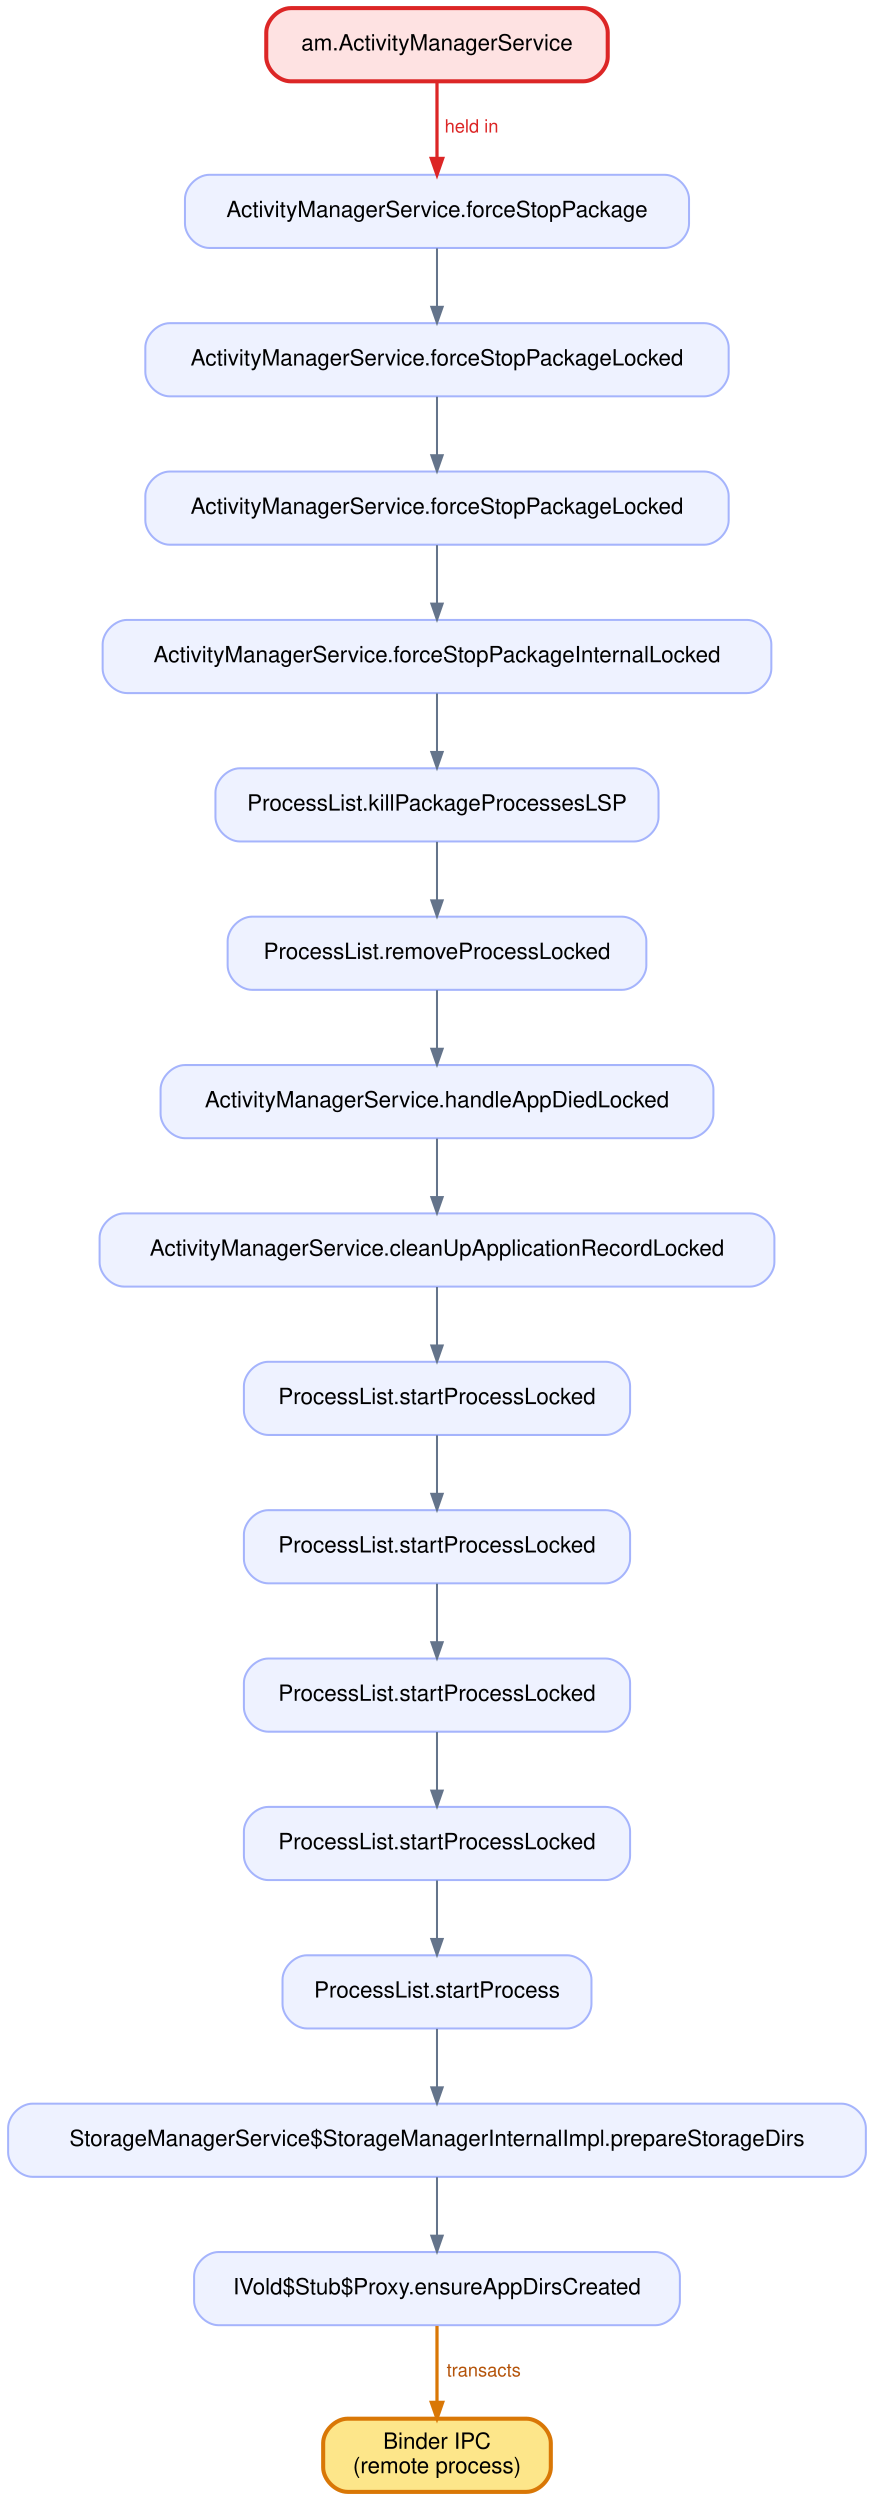
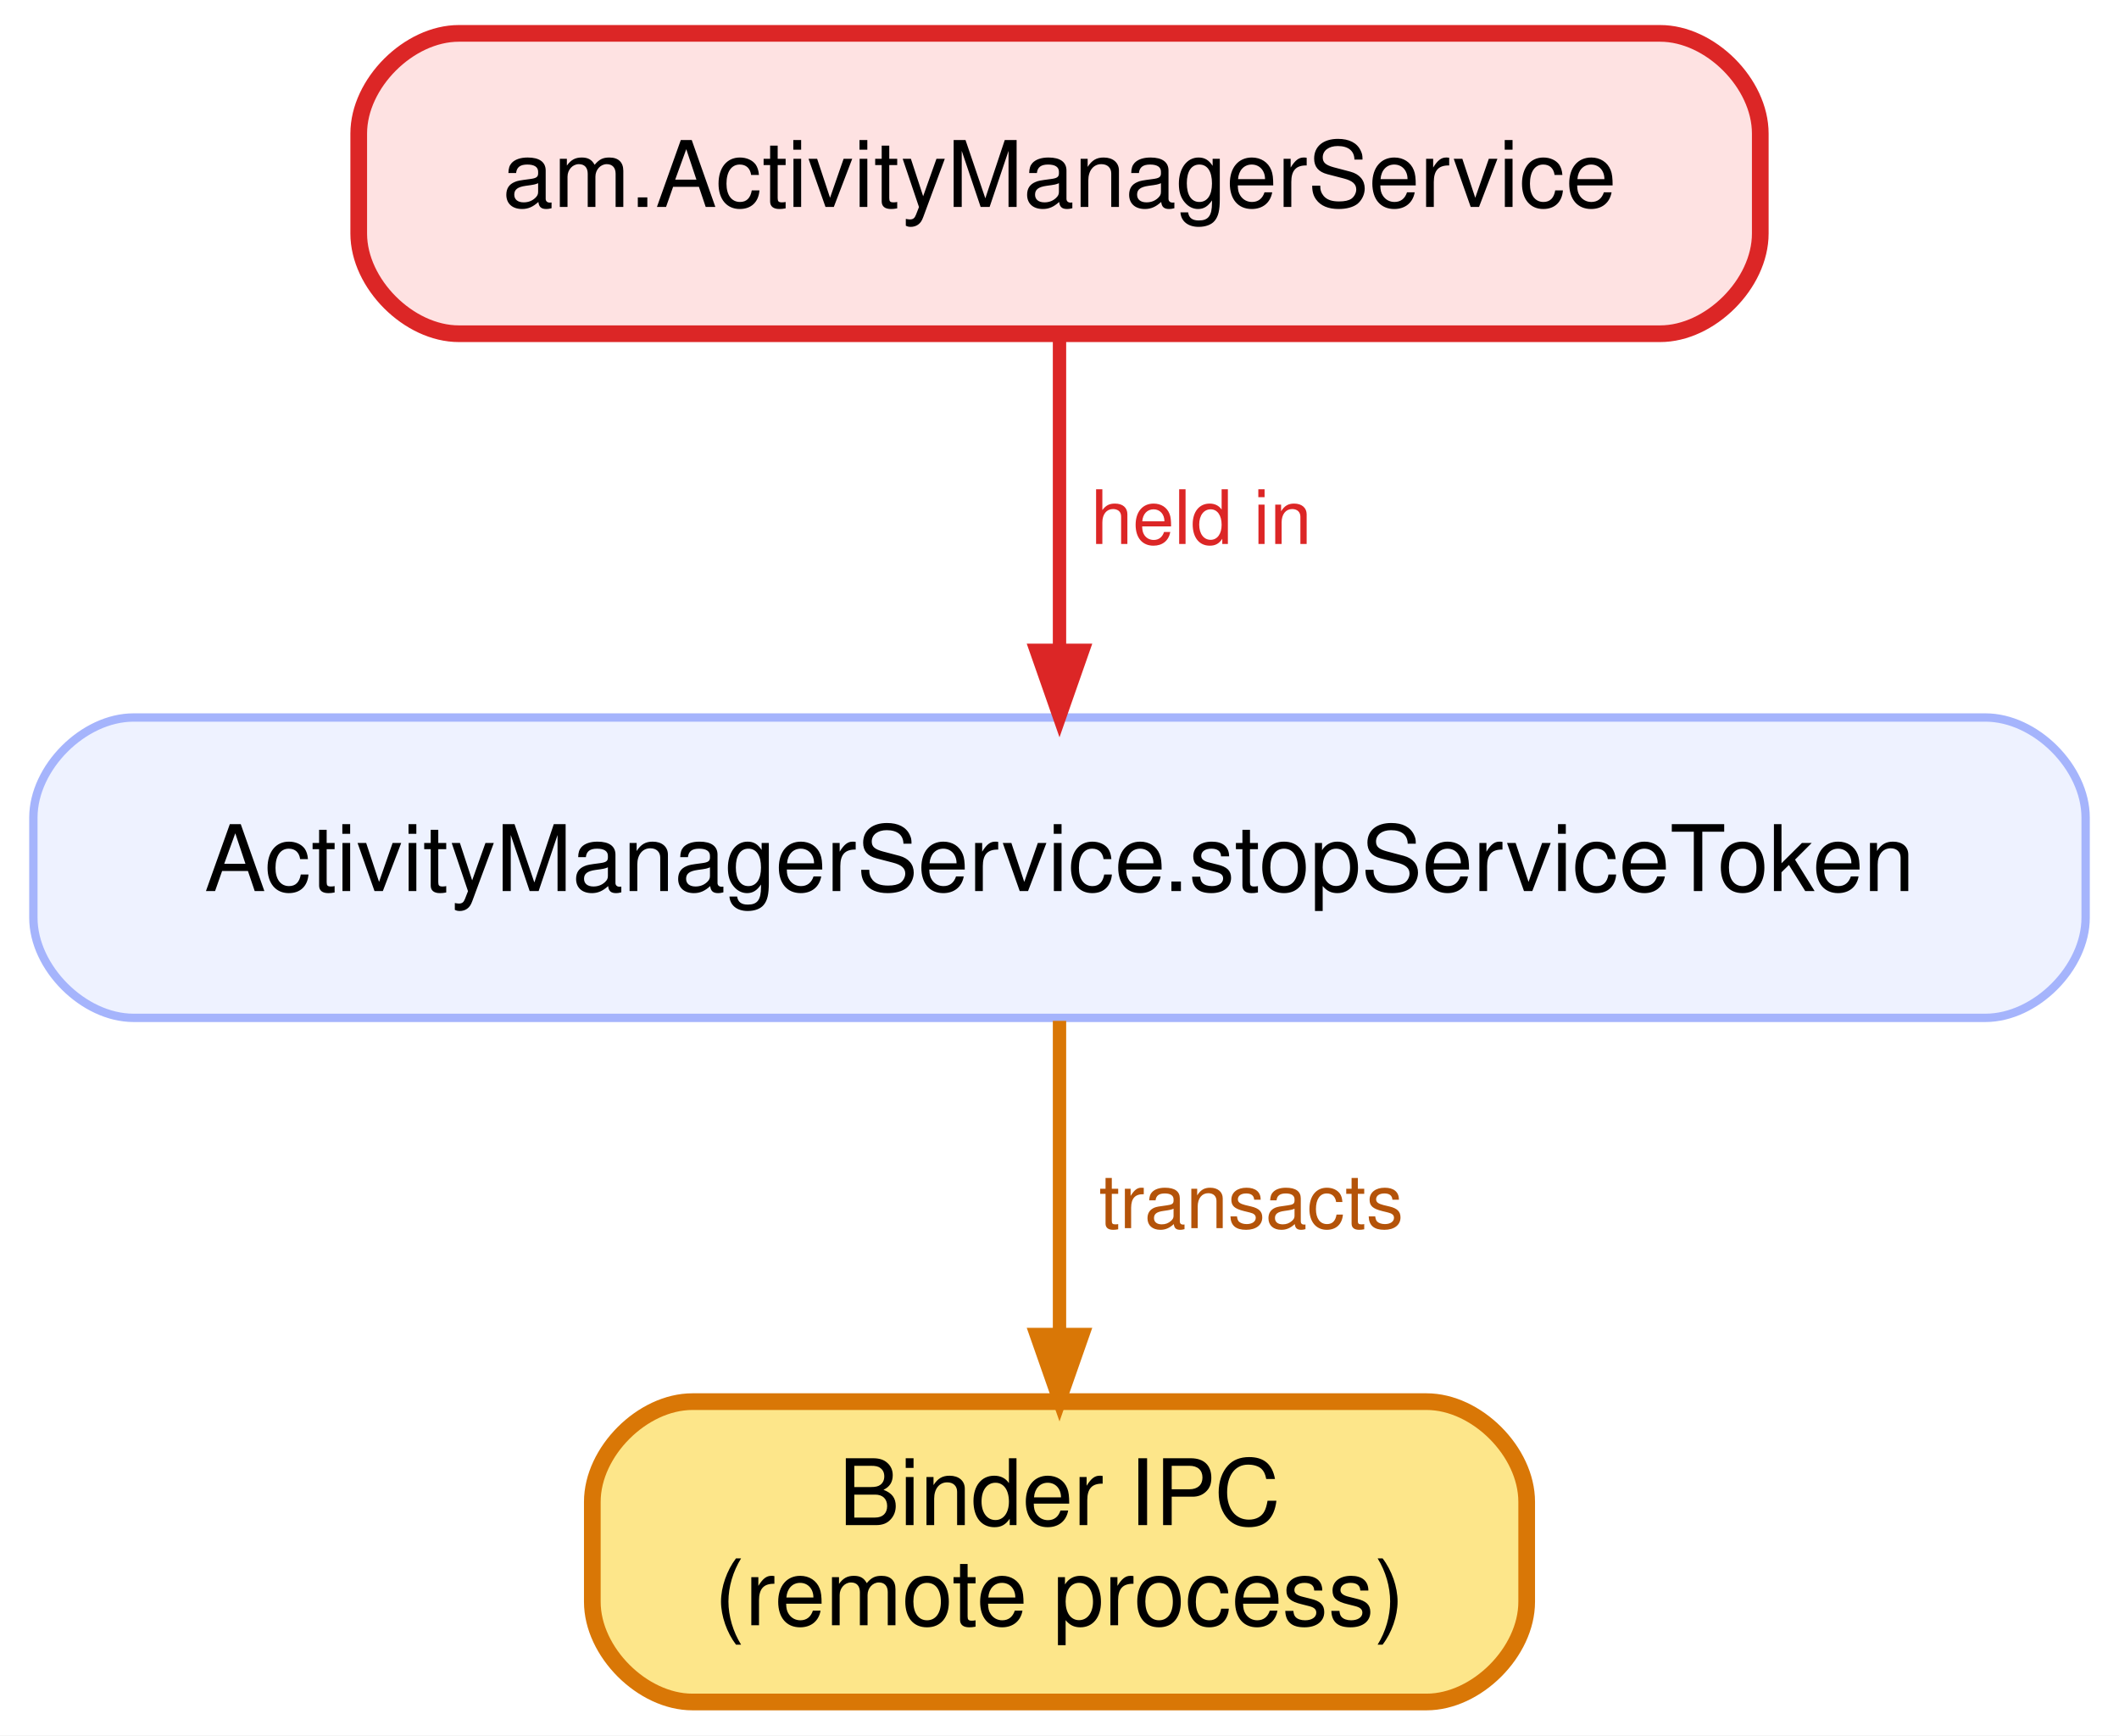
- <svg xmlns="http://www.w3.org/2000/svg" width="430pt" height="1230pt" viewBox="0.00 0.00 430.00 1230.00">
-   <g id="graph0" class="graph" transform="scale(1 1) rotate(0) translate(4 1226)">
-     <polygon fill="white" stroke="transparent" points="-4,4 -4,-1226 426,-1226 426,4 -4,4" />
+ <svg xmlns="http://www.w3.org/2000/svg" width="254pt" height="208pt" viewBox="0.00 0.00 254.00 208.00">
+   <g id="graph0" class="graph" transform="scale(1 1) rotate(0) translate(4 204)">
+     <polygon fill="white" stroke="transparent" points="-4,4 -4,-204 250,-204 250,4 -4,4" />
    <g id="node1" class="node">
-       <path fill="#eef2ff" stroke="#a5b4fc" d="M323,-1140C323,-1140 99,-1140 99,-1140 93,-1140 87,-1134 87,-1128 87,-1128 87,-1116 87,-1116 87,-1110 93,-1104 99,-1104 99,-1104 323,-1104 323,-1104 329,-1104 335,-1110 335,-1116 335,-1116 335,-1128 335,-1128 335,-1134 329,-1140 323,-1140" />
-       <text text-anchor="middle" x="211" y="-1119.2" font-family="Helvetica,sans-Serif" font-size="11.00">ActivityManagerService.forceStopPackage</text>
+       <path fill="#eef2ff" stroke="#a5b4fc" d="M234,-118C234,-118 12,-118 12,-118 6,-118 0,-112 0,-106 0,-106 0,-94 0,-94 0,-88 6,-82 12,-82 12,-82 234,-82 234,-82 240,-82 246,-88 246,-94 246,-94 246,-106 246,-106 246,-112 240,-118 234,-118" />
+       <text text-anchor="middle" x="123" y="-97.2" font-family="Helvetica,sans-Serif" font-size="11.00">ActivityManagerService.stopServiceToken</text>
    </g>
    <g id="node2" class="node">
-       <path fill="#eef2ff" stroke="#a5b4fc" d="M342.5,-1067C342.5,-1067 79.5,-1067 79.5,-1067 73.5,-1067 67.5,-1061 67.5,-1055 67.5,-1055 67.5,-1043 67.5,-1043 67.5,-1037 73.5,-1031 79.5,-1031 79.5,-1031 342.5,-1031 342.5,-1031 348.5,-1031 354.5,-1037 354.5,-1043 354.5,-1043 354.5,-1055 354.5,-1055 354.5,-1061 348.5,-1067 342.5,-1067" />
-       <text text-anchor="middle" x="211" y="-1046.2" font-family="Helvetica,sans-Serif" font-size="11.00">ActivityManagerService.forceStopPackageLocked</text>
+       <path fill="#fde68a" stroke="#d97706" stroke-width="2" d="M167,-36C167,-36 79,-36 79,-36 73,-36 67,-30 67,-24 67,-24 67,-12 67,-12 67,-6 73,0 79,0 79,0 167,0 167,0 173,0 179,-6 179,-12 179,-12 179,-24 179,-24 179,-30 173,-36 167,-36" />
+       <text text-anchor="middle" x="123" y="-21.2" font-family="Helvetica,sans-Serif" font-size="11.00">Binder IPC</text>
+       <text text-anchor="middle" x="123" y="-9.2" font-family="Helvetica,sans-Serif" font-size="11.00">(remote process)</text>
    </g>
    <g id="edge2" class="edge">
-       <path fill="none" stroke="#64748b" d="M211,-1103.81C211,-1095.18 211,-1084.56 211,-1075.03" />
-       <polygon fill="#64748b" stroke="#64748b" points="213.8,-1075.03 211,-1067.03 208.2,-1075.03 213.8,-1075.03" />
+       <path fill="none" stroke="#d97706" stroke-width="1.6" d="M123,-81.64C123,-70.66 123,-56.29 123,-44.09" />
+       <polygon fill="#d97706" stroke="#d97706" stroke-width="1.6" points="125.8,-44.05 123,-36.05 120.2,-44.05 125.8,-44.05" />
+       <text text-anchor="middle" x="146" y="-56.8" font-family="Helvetica,sans-Serif" font-size="9.00" fill="#b45309"> transacts</text>
    </g>
    <g id="node3" class="node">
-       <path fill="#eef2ff" stroke="#a5b4fc" d="M342.5,-994C342.5,-994 79.5,-994 79.5,-994 73.5,-994 67.5,-988 67.5,-982 67.5,-982 67.5,-970 67.5,-970 67.5,-964 73.5,-958 79.5,-958 79.5,-958 342.5,-958 342.5,-958 348.5,-958 354.5,-964 354.5,-970 354.5,-970 354.5,-982 354.5,-982 354.5,-988 348.5,-994 342.5,-994" />
-       <text text-anchor="middle" x="211" y="-973.2" font-family="Helvetica,sans-Serif" font-size="11.00">ActivityManagerService.forceStopPackageLocked</text>
-     </g>
-     <g id="edge3" class="edge">
-       <path fill="none" stroke="#64748b" d="M211,-1030.81C211,-1022.18 211,-1011.56 211,-1002.03" />
-       <polygon fill="#64748b" stroke="#64748b" points="213.8,-1002.03 211,-994.03 208.2,-1002.03 213.8,-1002.03" />
-     </g>
-     <g id="node4" class="node">
-       <path fill="#eef2ff" stroke="#a5b4fc" d="M363.5,-921C363.5,-921 58.5,-921 58.5,-921 52.5,-921 46.5,-915 46.5,-909 46.5,-909 46.5,-897 46.5,-897 46.5,-891 52.5,-885 58.5,-885 58.5,-885 363.5,-885 363.5,-885 369.5,-885 375.5,-891 375.5,-897 375.5,-897 375.5,-909 375.5,-909 375.5,-915 369.5,-921 363.5,-921" />
-       <text text-anchor="middle" x="211" y="-900.2" font-family="Helvetica,sans-Serif" font-size="11.00">ActivityManagerService.forceStopPackageInternalLocked</text>
-     </g>
-     <g id="edge4" class="edge">
-       <path fill="none" stroke="#64748b" d="M211,-957.81C211,-949.18 211,-938.56 211,-929.03" />
-       <polygon fill="#64748b" stroke="#64748b" points="213.8,-929.03 211,-921.03 208.2,-929.03 213.8,-929.03" />
-     </g>
-     <g id="node5" class="node">
-       <path fill="#eef2ff" stroke="#a5b4fc" d="M308,-848C308,-848 114,-848 114,-848 108,-848 102,-842 102,-836 102,-836 102,-824 102,-824 102,-818 108,-812 114,-812 114,-812 308,-812 308,-812 314,-812 320,-818 320,-824 320,-824 320,-836 320,-836 320,-842 314,-848 308,-848" />
-       <text text-anchor="middle" x="211" y="-827.2" font-family="Helvetica,sans-Serif" font-size="11.00">ProcessList.killPackageProcessesLSP</text>
-     </g>
-     <g id="edge5" class="edge">
-       <path fill="none" stroke="#64748b" d="M211,-884.81C211,-876.18 211,-865.56 211,-856.03" />
-       <polygon fill="#64748b" stroke="#64748b" points="213.8,-856.03 211,-848.03 208.2,-856.03 213.8,-856.03" />
-     </g>
-     <g id="node6" class="node">
-       <path fill="#eef2ff" stroke="#a5b4fc" d="M302,-775C302,-775 120,-775 120,-775 114,-775 108,-769 108,-763 108,-763 108,-751 108,-751 108,-745 114,-739 120,-739 120,-739 302,-739 302,-739 308,-739 314,-745 314,-751 314,-751 314,-763 314,-763 314,-769 308,-775 302,-775" />
-       <text text-anchor="middle" x="211" y="-754.2" font-family="Helvetica,sans-Serif" font-size="11.00">ProcessList.removeProcessLocked</text>
-     </g>
-     <g id="edge6" class="edge">
-       <path fill="none" stroke="#64748b" d="M211,-811.81C211,-803.18 211,-792.56 211,-783.03" />
-       <polygon fill="#64748b" stroke="#64748b" points="213.8,-783.03 211,-775.03 208.2,-783.03 213.8,-783.03" />
-     </g>
-     <g id="node7" class="node">
-       <path fill="#eef2ff" stroke="#a5b4fc" d="M335,-702C335,-702 87,-702 87,-702 81,-702 75,-696 75,-690 75,-690 75,-678 75,-678 75,-672 81,-666 87,-666 87,-666 335,-666 335,-666 341,-666 347,-672 347,-678 347,-678 347,-690 347,-690 347,-696 341,-702 335,-702" />
-       <text text-anchor="middle" x="211" y="-681.2" font-family="Helvetica,sans-Serif" font-size="11.00">ActivityManagerService.handleAppDiedLocked</text>
-     </g>
-     <g id="edge7" class="edge">
-       <path fill="none" stroke="#64748b" d="M211,-738.81C211,-730.18 211,-719.56 211,-710.03" />
-       <polygon fill="#64748b" stroke="#64748b" points="213.8,-710.03 211,-702.03 208.2,-710.03 213.8,-710.03" />
-     </g>
-     <g id="node8" class="node">
-       <path fill="#eef2ff" stroke="#a5b4fc" d="M365,-629C365,-629 57,-629 57,-629 51,-629 45,-623 45,-617 45,-617 45,-605 45,-605 45,-599 51,-593 57,-593 57,-593 365,-593 365,-593 371,-593 377,-599 377,-605 377,-605 377,-617 377,-617 377,-623 371,-629 365,-629" />
-       <text text-anchor="middle" x="211" y="-608.2" font-family="Helvetica,sans-Serif" font-size="11.00">ActivityManagerService.cleanUpApplicationRecordLocked</text>
-     </g>
-     <g id="edge8" class="edge">
-       <path fill="none" stroke="#64748b" d="M211,-665.81C211,-657.18 211,-646.56 211,-637.03" />
-       <polygon fill="#64748b" stroke="#64748b" points="213.8,-637.03 211,-629.03 208.2,-637.03 213.8,-637.03" />
-     </g>
-     <g id="node9" class="node">
-       <path fill="#eef2ff" stroke="#a5b4fc" d="M294,-556C294,-556 128,-556 128,-556 122,-556 116,-550 116,-544 116,-544 116,-532 116,-532 116,-526 122,-520 128,-520 128,-520 294,-520 294,-520 300,-520 306,-526 306,-532 306,-532 306,-544 306,-544 306,-550 300,-556 294,-556" />
-       <text text-anchor="middle" x="211" y="-535.2" font-family="Helvetica,sans-Serif" font-size="11.00">ProcessList.startProcessLocked</text>
-     </g>
-     <g id="edge9" class="edge">
-       <path fill="none" stroke="#64748b" d="M211,-592.81C211,-584.18 211,-573.56 211,-564.03" />
-       <polygon fill="#64748b" stroke="#64748b" points="213.8,-564.03 211,-556.03 208.2,-564.03 213.8,-564.03" />
-     </g>
-     <g id="node10" class="node">
-       <path fill="#eef2ff" stroke="#a5b4fc" d="M294,-483C294,-483 128,-483 128,-483 122,-483 116,-477 116,-471 116,-471 116,-459 116,-459 116,-453 122,-447 128,-447 128,-447 294,-447 294,-447 300,-447 306,-453 306,-459 306,-459 306,-471 306,-471 306,-477 300,-483 294,-483" />
-       <text text-anchor="middle" x="211" y="-462.2" font-family="Helvetica,sans-Serif" font-size="11.00">ProcessList.startProcessLocked</text>
-     </g>
-     <g id="edge10" class="edge">
-       <path fill="none" stroke="#64748b" d="M211,-519.81C211,-511.18 211,-500.56 211,-491.03" />
-       <polygon fill="#64748b" stroke="#64748b" points="213.8,-491.03 211,-483.03 208.2,-491.03 213.8,-491.03" />
-     </g>
-     <g id="node11" class="node">
-       <path fill="#eef2ff" stroke="#a5b4fc" d="M294,-410C294,-410 128,-410 128,-410 122,-410 116,-404 116,-398 116,-398 116,-386 116,-386 116,-380 122,-374 128,-374 128,-374 294,-374 294,-374 300,-374 306,-380 306,-386 306,-386 306,-398 306,-398 306,-404 300,-410 294,-410" />
-       <text text-anchor="middle" x="211" y="-389.2" font-family="Helvetica,sans-Serif" font-size="11.00">ProcessList.startProcessLocked</text>
-     </g>
-     <g id="edge11" class="edge">
-       <path fill="none" stroke="#64748b" d="M211,-446.81C211,-438.18 211,-427.56 211,-418.03" />
-       <polygon fill="#64748b" stroke="#64748b" points="213.8,-418.03 211,-410.03 208.2,-418.03 213.8,-418.03" />
-     </g>
-     <g id="node12" class="node">
-       <path fill="#eef2ff" stroke="#a5b4fc" d="M294,-337C294,-337 128,-337 128,-337 122,-337 116,-331 116,-325 116,-325 116,-313 116,-313 116,-307 122,-301 128,-301 128,-301 294,-301 294,-301 300,-301 306,-307 306,-313 306,-313 306,-325 306,-325 306,-331 300,-337 294,-337" />
-       <text text-anchor="middle" x="211" y="-316.2" font-family="Helvetica,sans-Serif" font-size="11.00">ProcessList.startProcessLocked</text>
-     </g>
-     <g id="edge12" class="edge">
-       <path fill="none" stroke="#64748b" d="M211,-373.81C211,-365.18 211,-354.56 211,-345.03" />
-       <polygon fill="#64748b" stroke="#64748b" points="213.8,-345.03 211,-337.03 208.2,-345.03 213.8,-345.03" />
-     </g>
-     <g id="node13" class="node">
-       <path fill="#eef2ff" stroke="#a5b4fc" d="M275,-264C275,-264 147,-264 147,-264 141,-264 135,-258 135,-252 135,-252 135,-240 135,-240 135,-234 141,-228 147,-228 147,-228 275,-228 275,-228 281,-228 287,-234 287,-240 287,-240 287,-252 287,-252 287,-258 281,-264 275,-264" />
-       <text text-anchor="middle" x="211" y="-243.2" font-family="Helvetica,sans-Serif" font-size="11.00">ProcessList.startProcess</text>
-     </g>
-     <g id="edge13" class="edge">
-       <path fill="none" stroke="#64748b" d="M211,-300.81C211,-292.18 211,-281.56 211,-272.03" />
-       <polygon fill="#64748b" stroke="#64748b" points="213.8,-272.03 211,-264.03 208.2,-272.03 213.8,-272.03" />
-     </g>
-     <g id="node14" class="node">
-       <path fill="#eef2ff" stroke="#a5b4fc" d="M410,-191C410,-191 12,-191 12,-191 6,-191 0,-185 0,-179 0,-179 0,-167 0,-167 0,-161 6,-155 12,-155 12,-155 410,-155 410,-155 416,-155 422,-161 422,-167 422,-167 422,-179 422,-179 422,-185 416,-191 410,-191" />
-       <text text-anchor="middle" x="211" y="-170.2" font-family="Helvetica,sans-Serif" font-size="11.00">StorageManagerService$StorageManagerInternalImpl.prepareStorageDirs</text>
-     </g>
-     <g id="edge14" class="edge">
-       <path fill="none" stroke="#64748b" d="M211,-227.81C211,-219.18 211,-208.56 211,-199.03" />
-       <polygon fill="#64748b" stroke="#64748b" points="213.8,-199.03 211,-191.03 208.2,-199.03 213.8,-199.03" />
-     </g>
-     <g id="node15" class="node">
-       <path fill="#eef2ff" stroke="#a5b4fc" d="M318.5,-118C318.5,-118 103.5,-118 103.5,-118 97.5,-118 91.5,-112 91.5,-106 91.5,-106 91.5,-94 91.5,-94 91.5,-88 97.5,-82 103.5,-82 103.5,-82 318.5,-82 318.5,-82 324.5,-82 330.5,-88 330.5,-94 330.5,-94 330.5,-106 330.5,-106 330.5,-112 324.5,-118 318.5,-118" />
-       <text text-anchor="middle" x="211" y="-97.2" font-family="Helvetica,sans-Serif" font-size="11.00">IVold$Stub$Proxy.ensureAppDirsCreated</text>
-     </g>
-     <g id="edge15" class="edge">
-       <path fill="none" stroke="#64748b" d="M211,-154.81C211,-146.18 211,-135.56 211,-126.03" />
-       <polygon fill="#64748b" stroke="#64748b" points="213.8,-126.03 211,-118.03 208.2,-126.03 213.8,-126.03" />
-     </g>
-     <g id="node16" class="node">
-       <path fill="#fde68a" stroke="#d97706" stroke-width="2" d="M255,-36C255,-36 167,-36 167,-36 161,-36 155,-30 155,-24 155,-24 155,-12 155,-12 155,-6 161,0 167,0 167,0 255,0 255,0 261,0 267,-6 267,-12 267,-12 267,-24 267,-24 267,-30 261,-36 255,-36" />
-       <text text-anchor="middle" x="211" y="-21.2" font-family="Helvetica,sans-Serif" font-size="11.00">Binder IPC</text>
-       <text text-anchor="middle" x="211" y="-9.2" font-family="Helvetica,sans-Serif" font-size="11.00">(remote process)</text>
-     </g>
-     <g id="edge16" class="edge">
-       <path fill="none" stroke="#d97706" stroke-width="1.6" d="M211,-81.64C211,-70.66 211,-56.29 211,-44.09" />
-       <polygon fill="#d97706" stroke="#d97706" stroke-width="1.6" points="213.8,-44.05 211,-36.05 208.2,-44.05 213.8,-44.05" />
-       <text text-anchor="middle" x="234" y="-56.8" font-family="Helvetica,sans-Serif" font-size="9.00" fill="#b45309"> transacts</text>
-     </g>
-     <g id="node17" class="node">
-       <path fill="#fee2e2" stroke="#dc2626" stroke-width="2" d="M283,-1222C283,-1222 139,-1222 139,-1222 133,-1222 127,-1216 127,-1210 127,-1210 127,-1198 127,-1198 127,-1192 133,-1186 139,-1186 139,-1186 283,-1186 283,-1186 289,-1186 295,-1192 295,-1198 295,-1198 295,-1210 295,-1210 295,-1216 289,-1222 283,-1222" />
-       <text text-anchor="middle" x="211" y="-1201.2" font-family="Helvetica,sans-Serif" font-size="11.00">am.ActivityManagerService</text>
+       <path fill="#fee2e2" stroke="#dc2626" stroke-width="2" d="M195,-200C195,-200 51,-200 51,-200 45,-200 39,-194 39,-188 39,-188 39,-176 39,-176 39,-170 45,-164 51,-164 51,-164 195,-164 195,-164 201,-164 207,-170 207,-176 207,-176 207,-188 207,-188 207,-194 201,-200 195,-200" />
+       <text text-anchor="middle" x="123" y="-179.2" font-family="Helvetica,sans-Serif" font-size="11.00">am.ActivityManagerService</text>
    </g>
    <g id="edge1" class="edge">
-       <path fill="none" stroke="#dc2626" stroke-width="1.6" d="M211,-1185.64C211,-1174.66 211,-1160.29 211,-1148.09" />
-       <polygon fill="#dc2626" stroke="#dc2626" stroke-width="1.6" points="213.8,-1148.05 211,-1140.05 208.2,-1148.05 213.8,-1148.05" />
-       <text text-anchor="middle" x="228" y="-1160.8" font-family="Helvetica,sans-Serif" font-size="9.00" fill="#dc2626"> held in</text>
+       <path fill="none" stroke="#dc2626" stroke-width="1.6" d="M123,-163.64C123,-152.66 123,-138.29 123,-126.09" />
+       <polygon fill="#dc2626" stroke="#dc2626" stroke-width="1.6" points="125.8,-126.05 123,-118.05 120.2,-126.05 125.8,-126.05" />
+       <text text-anchor="middle" x="140" y="-138.8" font-family="Helvetica,sans-Serif" font-size="9.00" fill="#dc2626"> held in</text>
    </g>
  </g>
</svg>
